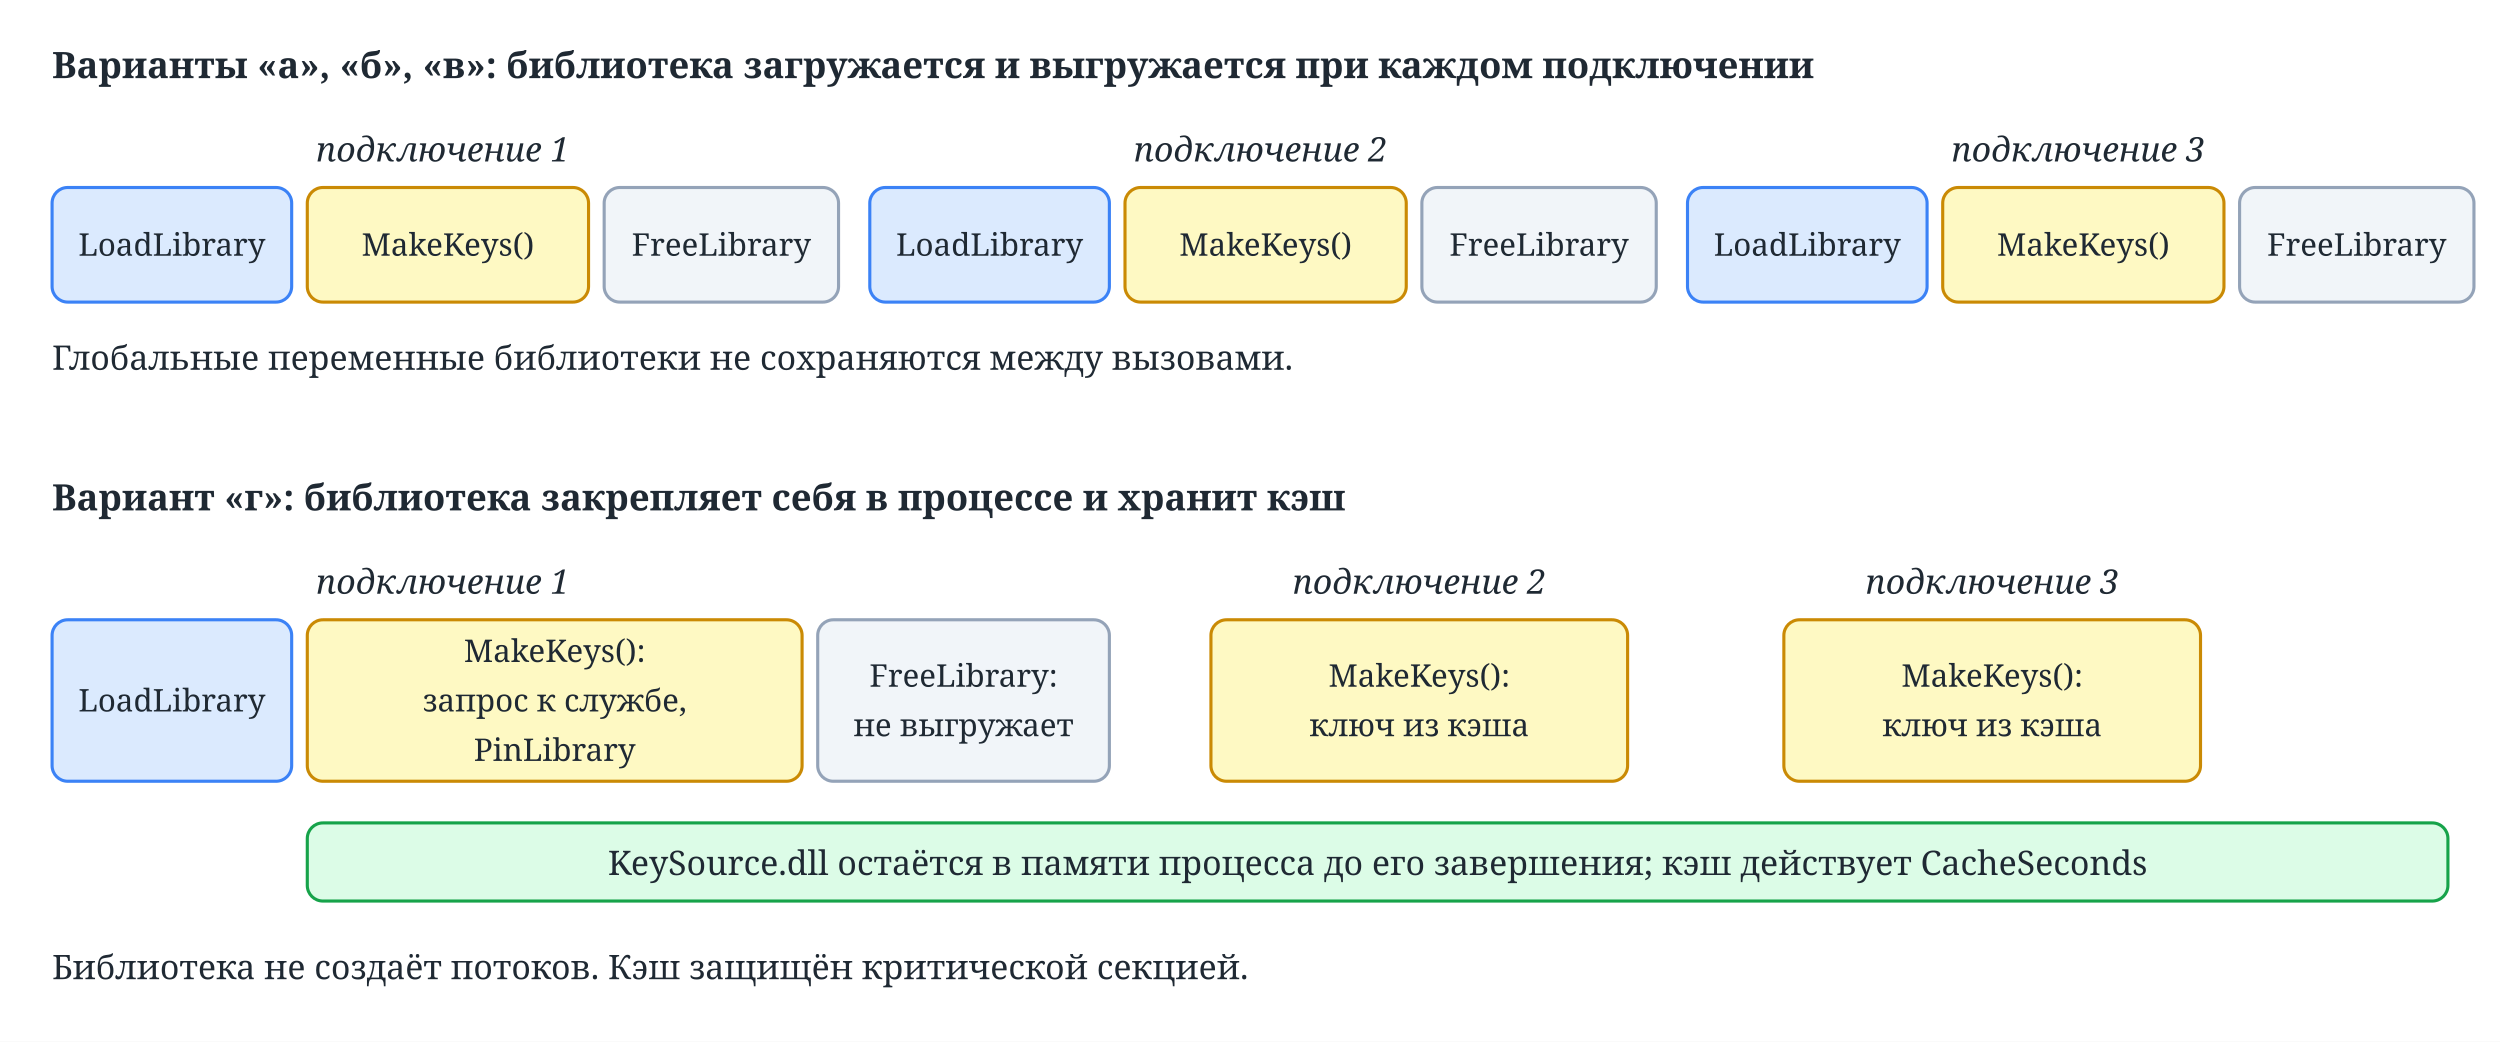
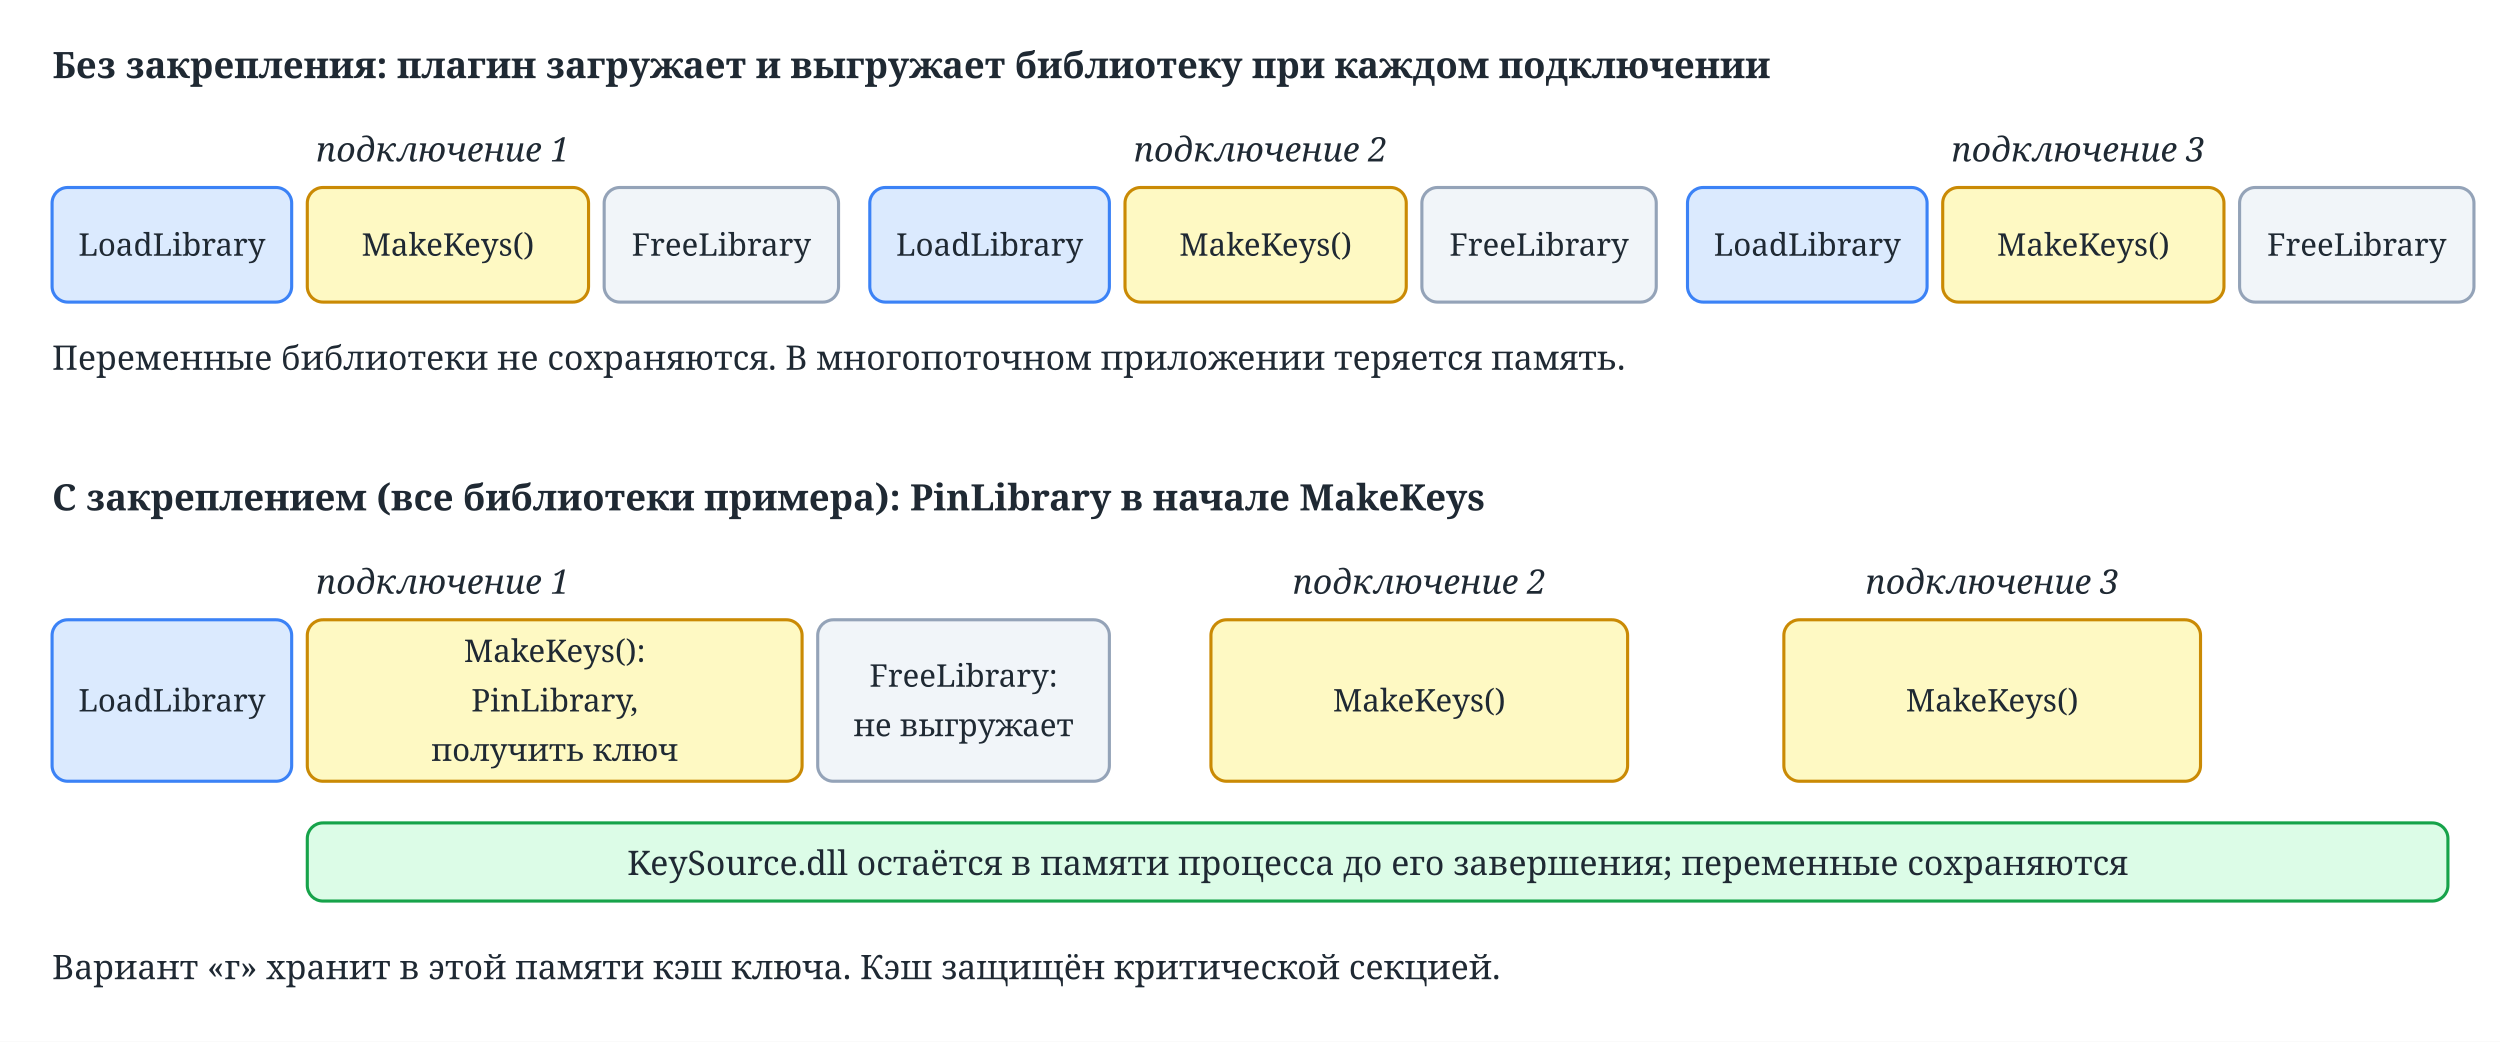
<svg xmlns="http://www.w3.org/2000/svg" width="960" height="400" viewBox="0 0 960 400">
  <defs>
    <marker id="arrow" markerWidth="10" markerHeight="8" refX="9" refY="4" orient="auto">
      <path d="M0,0 L10,4 L0,8 z" fill="#52606d" />
    </marker>
  </defs>
  <rect x="0" y="0" width="960" height="400" fill="#ffffff" />
-   <text x="20" y="30" font-family="Noto Serif, Segoe UI, Arial, sans-serif" font-size="14" text-anchor="start" fill="#1f2933" font-weight="bold">Варианты «а», «б», «в»: библиотека загружается и выгружается при каждом подключении</text>
+   <text x="20" y="30" font-family="Noto Serif, Segoe UI, Arial, sans-serif" font-size="14" text-anchor="start" fill="#1f2933" font-weight="bold">Без закрепления: плагин загружает и выгружает библиотеку при каждом подключении</text>
  <text x="170" y="62" font-family="Noto Serif, Segoe UI, Arial, sans-serif" font-size="13" text-anchor="middle" fill="#1f2933" font-style="italic">подключение 1</text>
  <rect x="20" y="72" width="92" height="44" rx="6" fill="#dbeafe" stroke="#3b82f6" stroke-width="1.2" />
  <text x="66.0" y="98.2" font-family="Noto Serif, Segoe UI, Arial, sans-serif" font-size="12" text-anchor="middle" fill="#1f2933">LoadLibrary</text>
  <rect x="118" y="72" width="108" height="44" rx="6" fill="#fef9c3" stroke="#ca8a04" stroke-width="1.2" />
  <text x="172.0" y="98.2" font-family="Noto Serif, Segoe UI, Arial, sans-serif" font-size="12" text-anchor="middle" fill="#1f2933">MakeKeys()</text>
  <rect x="232" y="72" width="90" height="44" rx="6" fill="#f1f5f9" stroke="#94a3b8" stroke-width="1.2" />
  <text x="277.0" y="98.2" font-family="Noto Serif, Segoe UI, Arial, sans-serif" font-size="12" text-anchor="middle" fill="#1f2933">FreeLibrary</text>
  <text x="484" y="62" font-family="Noto Serif, Segoe UI, Arial, sans-serif" font-size="13" text-anchor="middle" fill="#1f2933" font-style="italic">подключение 2</text>
  <rect x="334" y="72" width="92" height="44" rx="6" fill="#dbeafe" stroke="#3b82f6" stroke-width="1.2" />
  <text x="380.0" y="98.2" font-family="Noto Serif, Segoe UI, Arial, sans-serif" font-size="12" text-anchor="middle" fill="#1f2933">LoadLibrary</text>
  <rect x="432" y="72" width="108" height="44" rx="6" fill="#fef9c3" stroke="#ca8a04" stroke-width="1.2" />
  <text x="486.0" y="98.2" font-family="Noto Serif, Segoe UI, Arial, sans-serif" font-size="12" text-anchor="middle" fill="#1f2933">MakeKeys()</text>
  <rect x="546" y="72" width="90" height="44" rx="6" fill="#f1f5f9" stroke="#94a3b8" stroke-width="1.2" />
  <text x="591.0" y="98.2" font-family="Noto Serif, Segoe UI, Arial, sans-serif" font-size="12" text-anchor="middle" fill="#1f2933">FreeLibrary</text>
  <text x="798" y="62" font-family="Noto Serif, Segoe UI, Arial, sans-serif" font-size="13" text-anchor="middle" fill="#1f2933" font-style="italic">подключение 3</text>
  <rect x="648" y="72" width="92" height="44" rx="6" fill="#dbeafe" stroke="#3b82f6" stroke-width="1.2" />
  <text x="694.0" y="98.2" font-family="Noto Serif, Segoe UI, Arial, sans-serif" font-size="12" text-anchor="middle" fill="#1f2933">LoadLibrary</text>
  <rect x="746" y="72" width="108" height="44" rx="6" fill="#fef9c3" stroke="#ca8a04" stroke-width="1.2" />
  <text x="800.0" y="98.2" font-family="Noto Serif, Segoe UI, Arial, sans-serif" font-size="12" text-anchor="middle" fill="#1f2933">MakeKeys()</text>
  <rect x="860" y="72" width="90" height="44" rx="6" fill="#f1f5f9" stroke="#94a3b8" stroke-width="1.2" />
  <text x="905.0" y="98.2" font-family="Noto Serif, Segoe UI, Arial, sans-serif" font-size="12" text-anchor="middle" fill="#1f2933">FreeLibrary</text>
-   <text x="20" y="142" font-family="Noto Serif, Segoe UI, Arial, sans-serif" font-size="13" text-anchor="start" fill="#1f2933">Глобальные переменные библиотеки не сохраняются между вызовами.</text>
-   <text x="20" y="196" font-family="Noto Serif, Segoe UI, Arial, sans-serif" font-size="14" text-anchor="start" fill="#1f2933" font-weight="bold">Вариант «г»: библиотека закрепляет себя в процессе и хранит кэш</text>
+   <text x="20" y="142" font-family="Noto Serif, Segoe UI, Arial, sans-serif" font-size="13" text-anchor="start" fill="#1f2933">Переменные библиотеки не сохраняются. В многопоточном приложении теряется память.</text>
+   <text x="20" y="196" font-family="Noto Serif, Segoe UI, Arial, sans-serif" font-size="14" text-anchor="start" fill="#1f2933" font-weight="bold">С закреплением (все библиотеки примера): PinLibrary в начале MakeKeys</text>
  <text x="170" y="228" font-family="Noto Serif, Segoe UI, Arial, sans-serif" font-size="13" text-anchor="middle" fill="#1f2933" font-style="italic">подключение 1</text>
  <rect x="20" y="238" width="92" height="62" rx="6" fill="#dbeafe" stroke="#3b82f6" stroke-width="1.2" />
  <text x="66.0" y="273.2" font-family="Noto Serif, Segoe UI, Arial, sans-serif" font-size="12" text-anchor="middle" fill="#1f2933">LoadLibrary</text>
  <rect x="118" y="238" width="190" height="62" rx="6" fill="#fef9c3" stroke="#ca8a04" stroke-width="1.2" />
  <text x="213.0" y="254.2" font-family="Noto Serif, Segoe UI, Arial, sans-serif" font-size="12" text-anchor="middle" fill="#1f2933">MakeKeys():</text>
-   <text x="213.0" y="273.2" font-family="Noto Serif, Segoe UI, Arial, sans-serif" font-size="12" text-anchor="middle" fill="#1f2933">запрос к службе,</text>
-   <text x="213.0" y="292.2" font-family="Noto Serif, Segoe UI, Arial, sans-serif" font-size="12" text-anchor="middle" fill="#1f2933">PinLibrary</text>
+   <text x="213.0" y="273.2" font-family="Noto Serif, Segoe UI, Arial, sans-serif" font-size="12" text-anchor="middle" fill="#1f2933">PinLibrary,</text>
+   <text x="213.0" y="292.2" font-family="Noto Serif, Segoe UI, Arial, sans-serif" font-size="12" text-anchor="middle" fill="#1f2933">получить ключ</text>
  <rect x="314" y="238" width="112" height="62" rx="6" fill="#f1f5f9" stroke="#94a3b8" stroke-width="1.2" />
  <text x="370.0" y="263.7" font-family="Noto Serif, Segoe UI, Arial, sans-serif" font-size="12" text-anchor="middle" fill="#1f2933">FreeLibrary:</text>
  <text x="370.0" y="282.7" font-family="Noto Serif, Segoe UI, Arial, sans-serif" font-size="12" text-anchor="middle" fill="#1f2933">не выгружает</text>
  <text x="545" y="228" font-family="Noto Serif, Segoe UI, Arial, sans-serif" font-size="13" text-anchor="middle" fill="#1f2933" font-style="italic">подключение 2</text>
  <rect x="465" y="238" width="160" height="62" rx="6" fill="#fef9c3" stroke="#ca8a04" stroke-width="1.2" />
-   <text x="545.0" y="263.7" font-family="Noto Serif, Segoe UI, Arial, sans-serif" font-size="12" text-anchor="middle" fill="#1f2933">MakeKeys():</text>
-   <text x="545.0" y="282.7" font-family="Noto Serif, Segoe UI, Arial, sans-serif" font-size="12" text-anchor="middle" fill="#1f2933">ключ из кэша</text>
+   <text x="545.0" y="273.2" font-family="Noto Serif, Segoe UI, Arial, sans-serif" font-size="12" text-anchor="middle" fill="#1f2933">MakeKeys()</text>
  <text x="765" y="228" font-family="Noto Serif, Segoe UI, Arial, sans-serif" font-size="13" text-anchor="middle" fill="#1f2933" font-style="italic">подключение 3</text>
  <rect x="685" y="238" width="160" height="62" rx="6" fill="#fef9c3" stroke="#ca8a04" stroke-width="1.2" />
-   <text x="765.0" y="263.7" font-family="Noto Serif, Segoe UI, Arial, sans-serif" font-size="12" text-anchor="middle" fill="#1f2933">MakeKeys():</text>
-   <text x="765.0" y="282.7" font-family="Noto Serif, Segoe UI, Arial, sans-serif" font-size="12" text-anchor="middle" fill="#1f2933">ключ из кэша</text>
+   <text x="765.0" y="273.2" font-family="Noto Serif, Segoe UI, Arial, sans-serif" font-size="12" text-anchor="middle" fill="#1f2933">MakeKeys()</text>
  <rect x="118" y="316" width="822" height="30" rx="6" fill="#dcfce7" stroke="#16a34a" stroke-width="1.2" />
-   <text x="529" y="336" font-family="Noto Serif, Segoe UI, Arial, sans-serif" font-size="13" text-anchor="middle" fill="#1f2933">KeySource.dll остаётся в памяти процесса до его завершения; кэш действует CacheSeconds</text>
-   <text x="20" y="376" font-family="Noto Serif, Segoe UI, Arial, sans-serif" font-size="13" text-anchor="start" fill="#1f2933">Библиотека не создаёт потоков. Кэш защищён критической секцией.</text>
+   <text x="529" y="336" font-family="Noto Serif, Segoe UI, Arial, sans-serif" font-size="13" text-anchor="middle" fill="#1f2933">KeySource.dll остаётся в памяти процесса до его завершения; переменные сохраняются</text>
+   <text x="20" y="376" font-family="Noto Serif, Segoe UI, Arial, sans-serif" font-size="13" text-anchor="start" fill="#1f2933">Вариант «г» хранит в этой памяти кэш ключа. Кэш защищён критической секцией.</text>
</svg>
